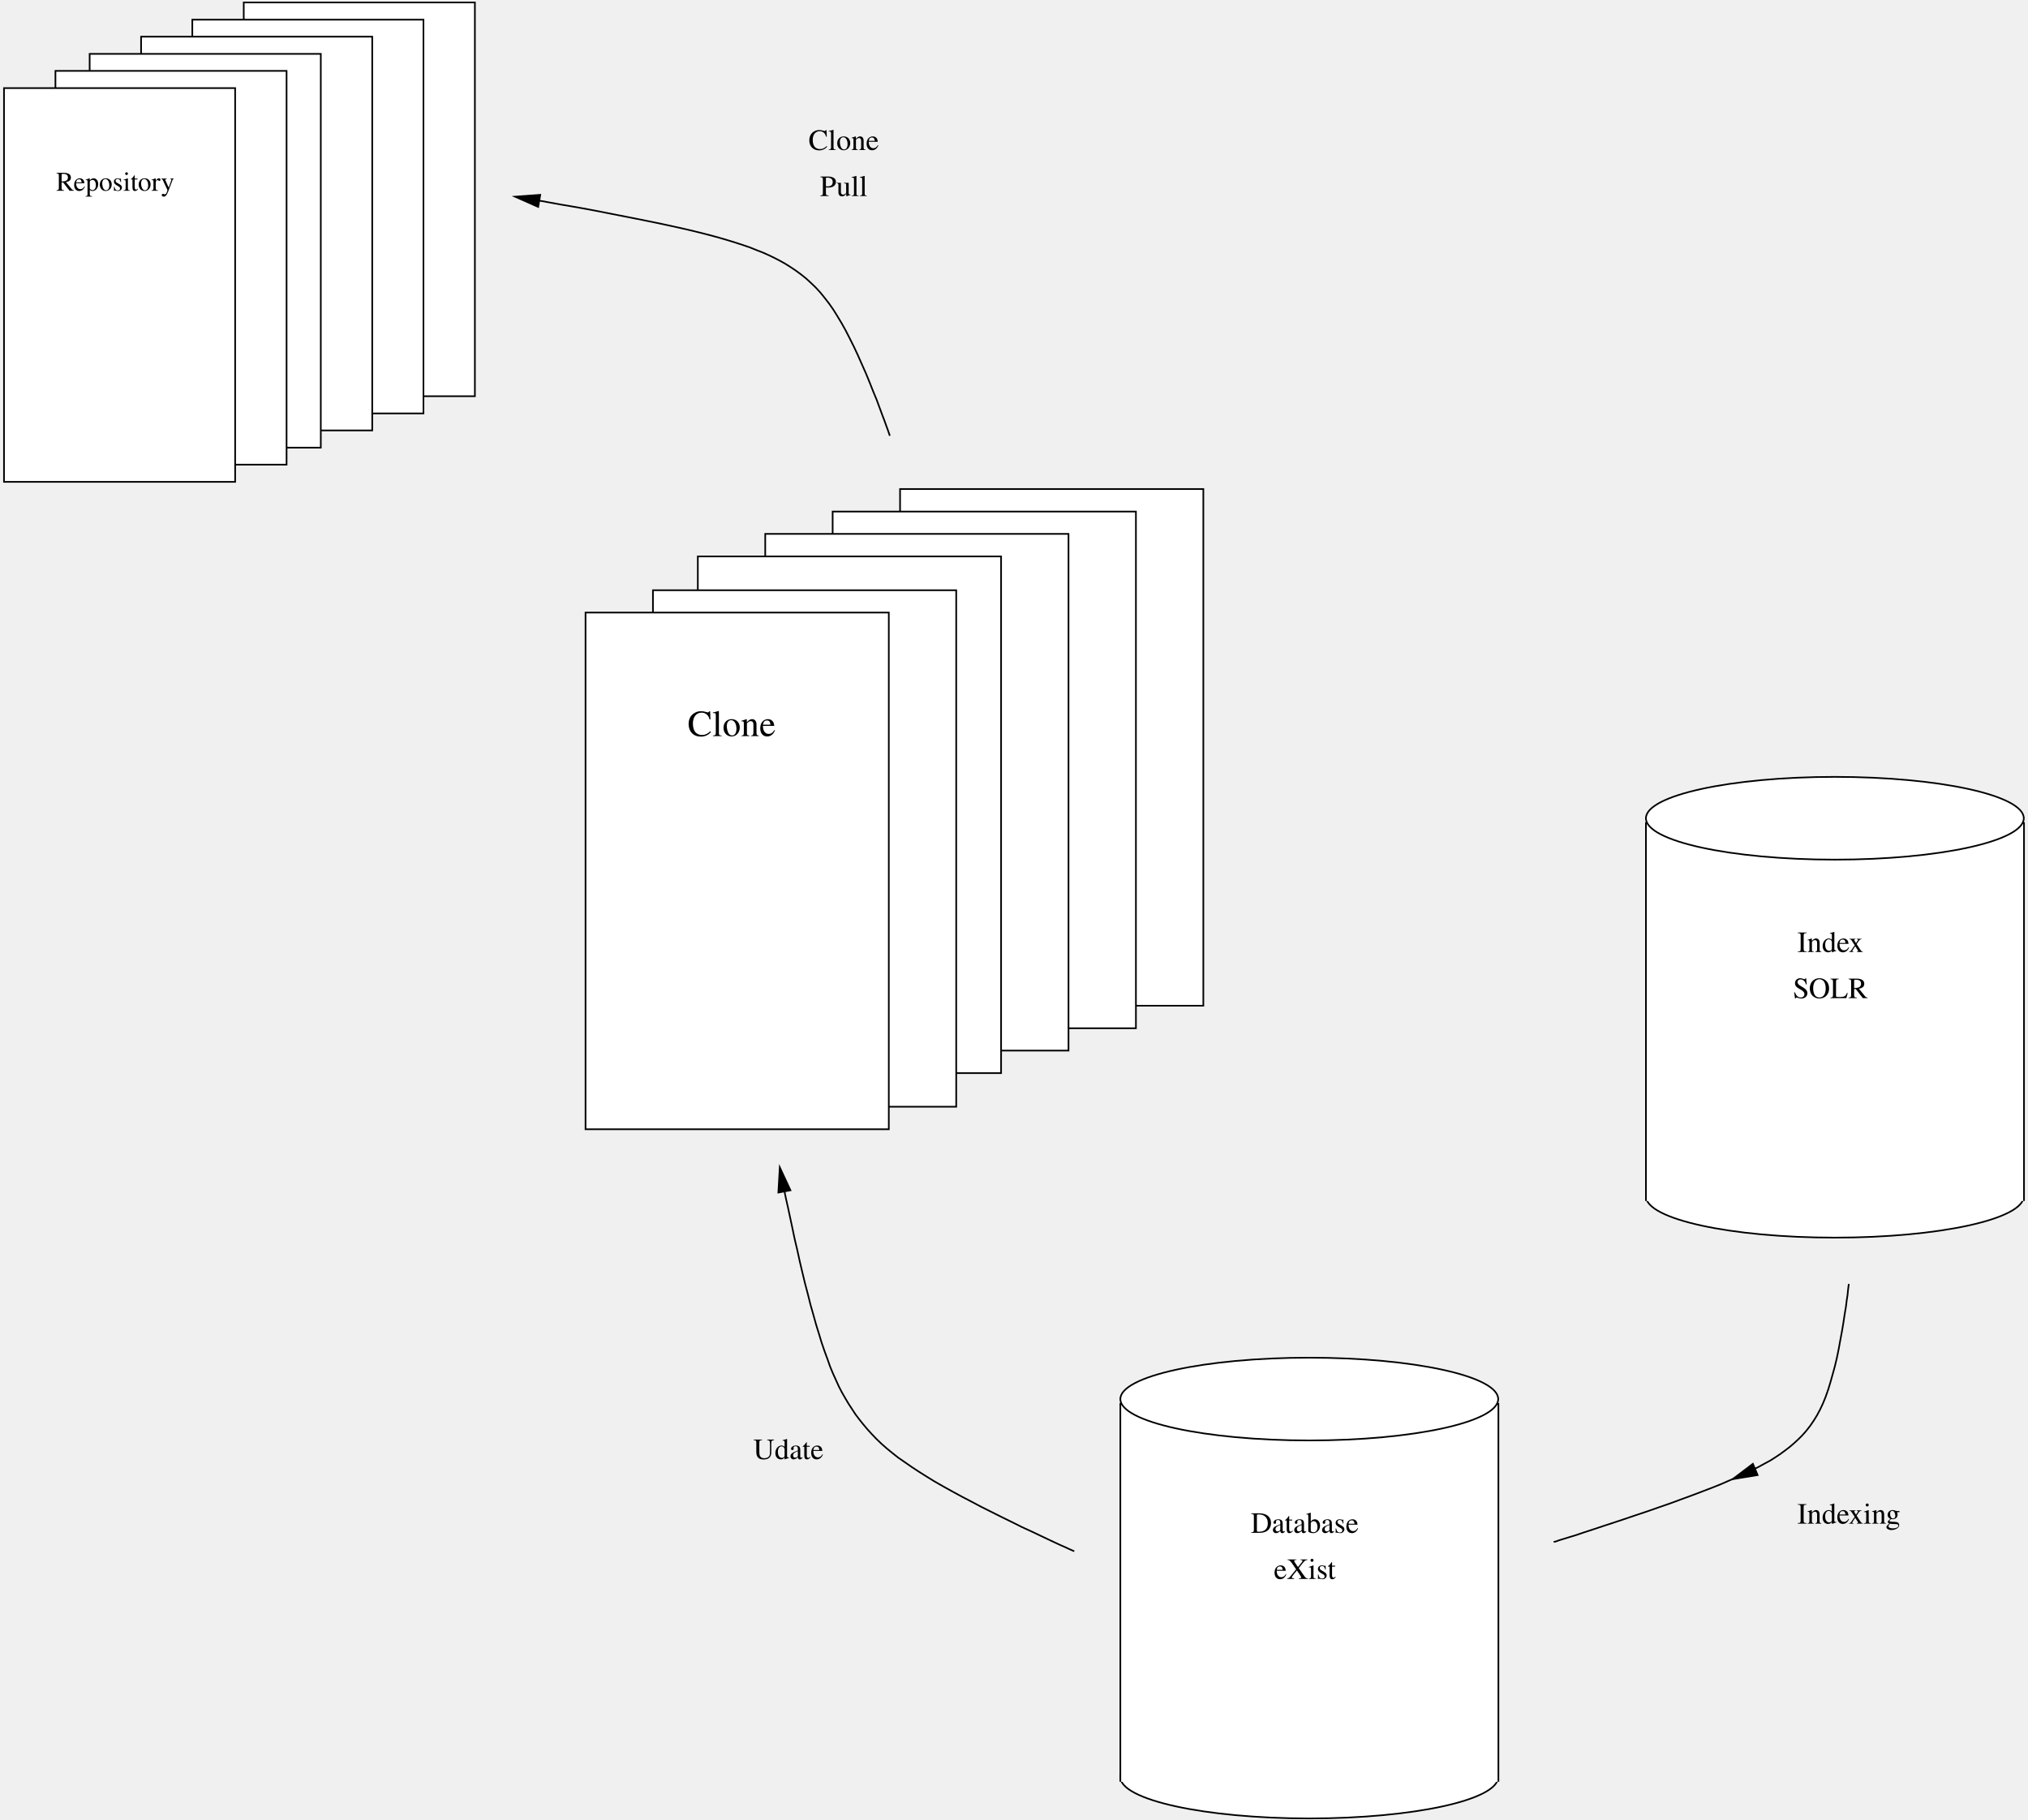
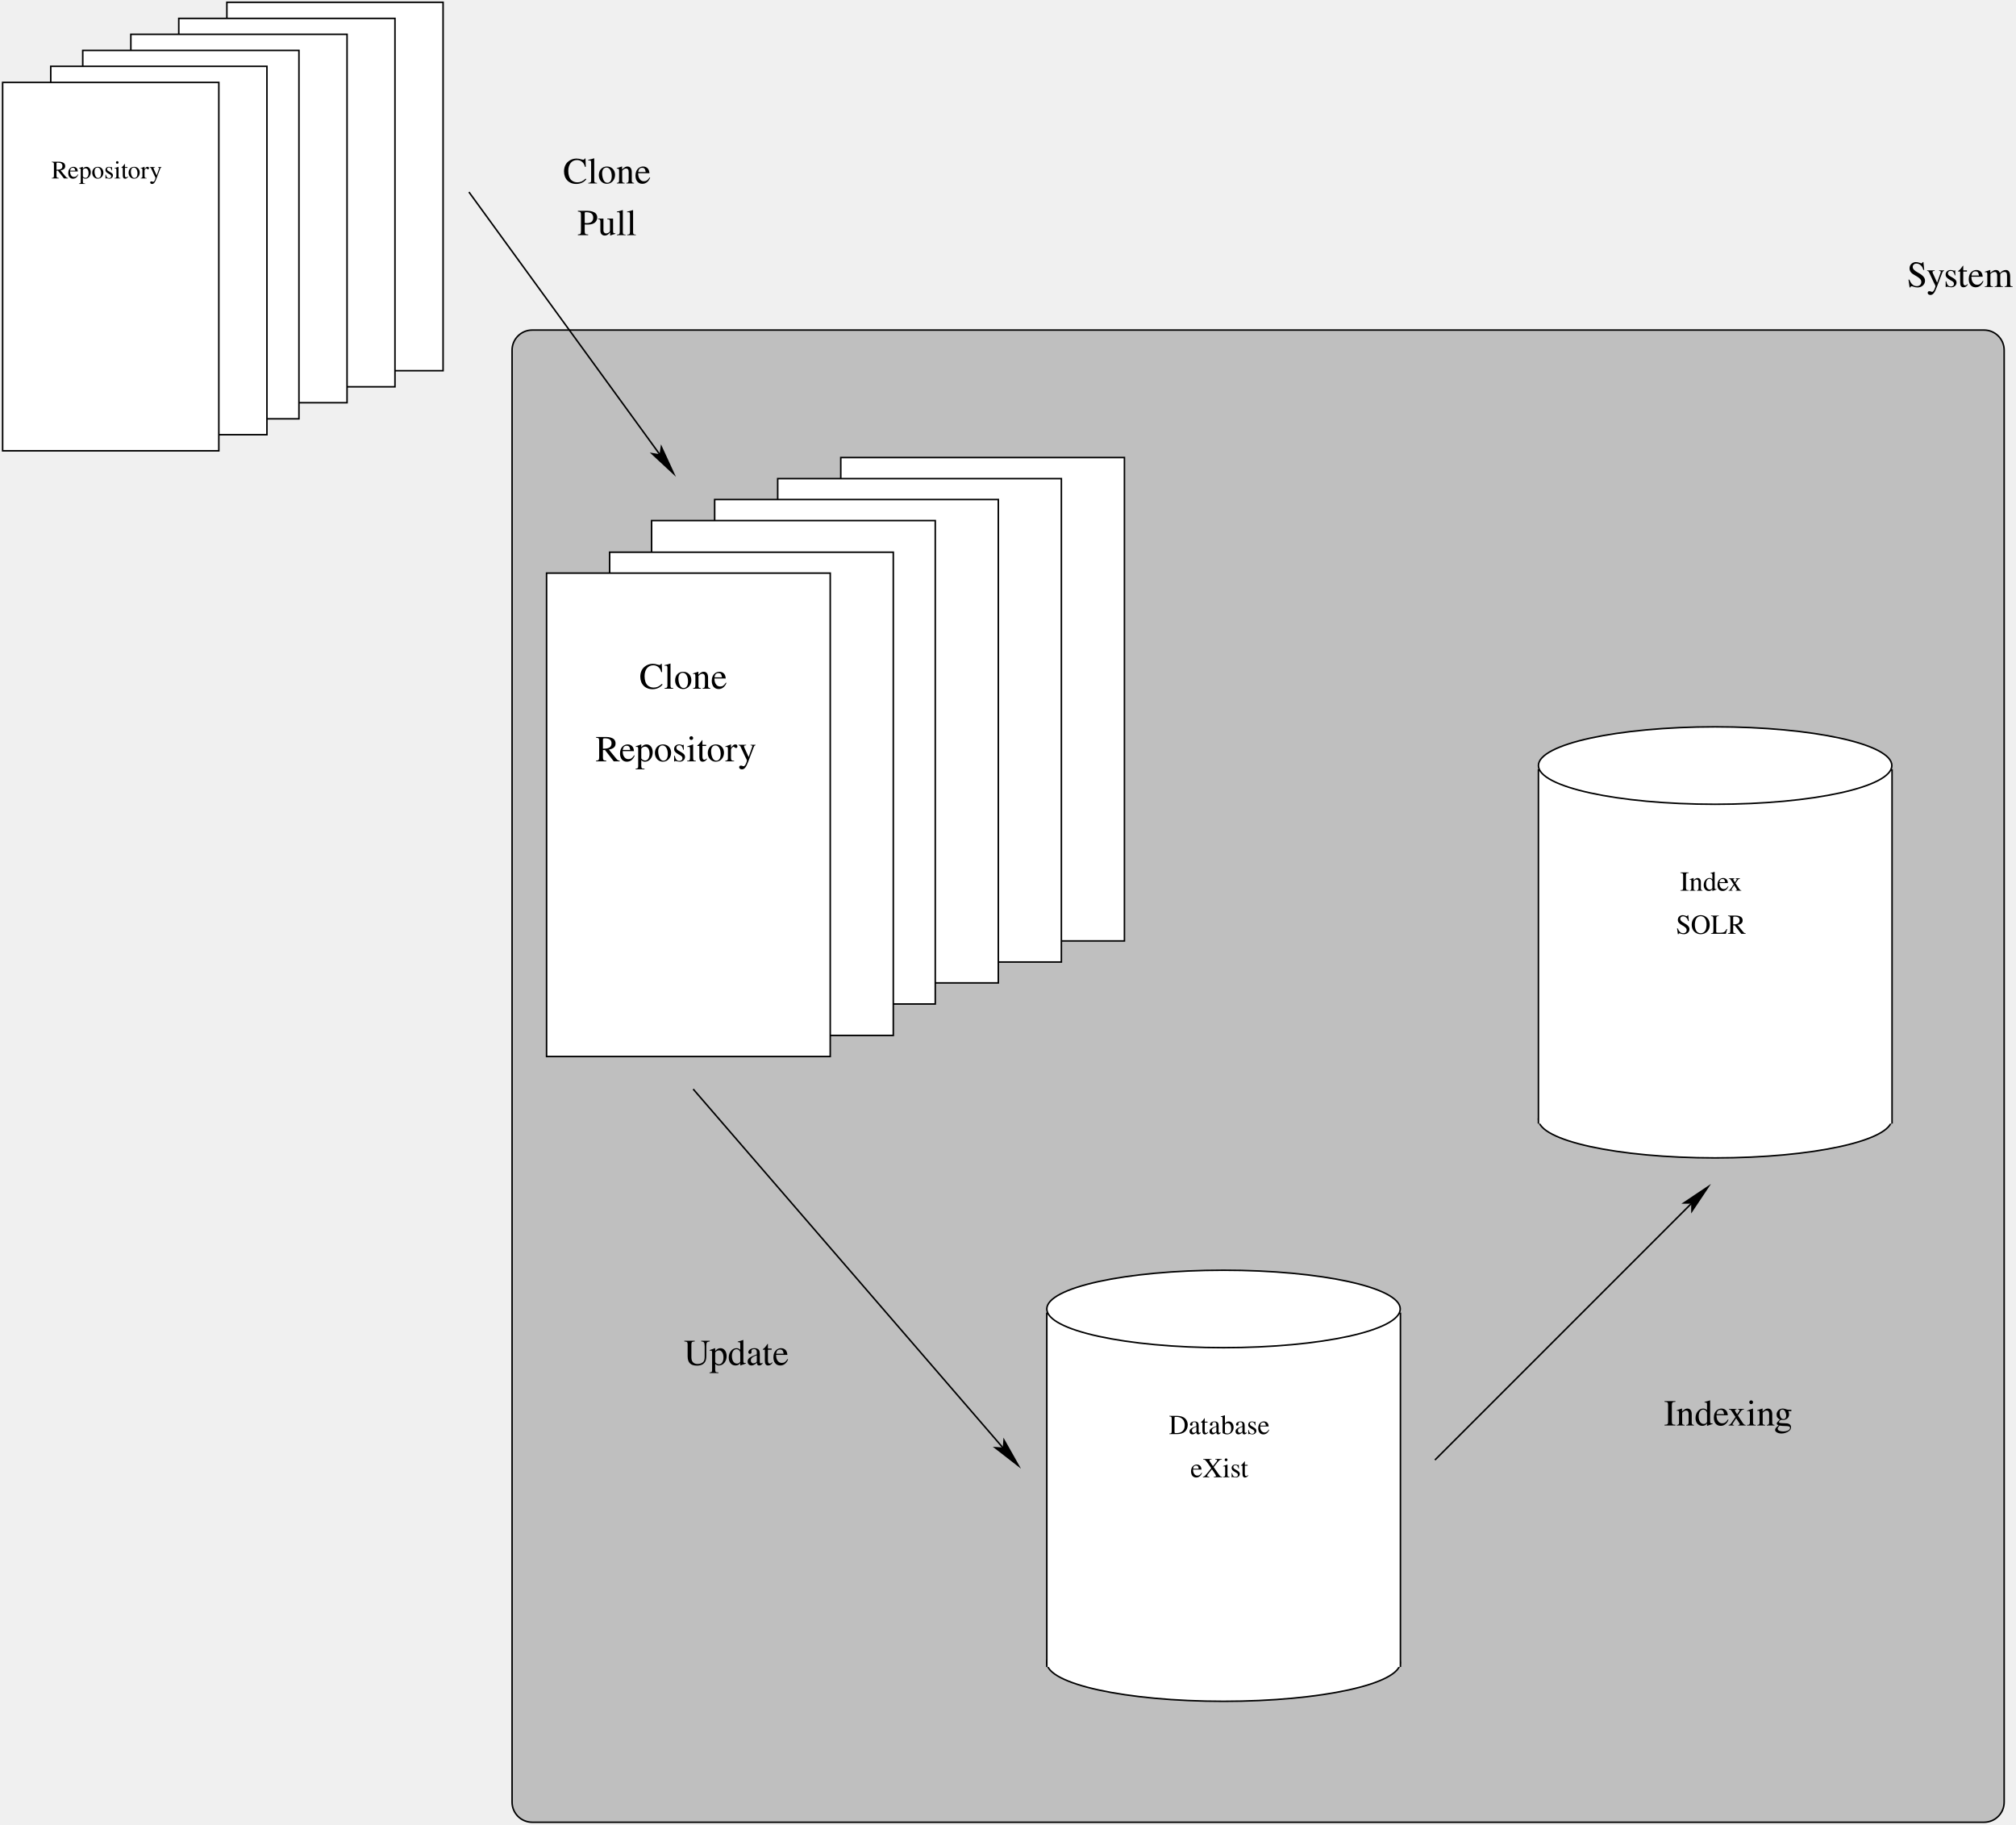
- <svg xmlns="http://www.w3.org/2000/svg" width="312pt" height="280pt" viewBox="1830 573 9882 8882">
+ <svg xmlns="http://www.w3.org/2000/svg" width="663pt" height="600pt" viewBox="1830 573 10515 9519">
  <g fill="none">
+     <rect x="4500" y="2295" width="7785" height="7785" rx="105" fill="#bfbfbf" stroke="#000000" stroke-width="8px" />
+     <ellipse cx="8212" cy="9247" rx="922" ry="202" fill="#ffffff" stroke="#000000" stroke-width="8px" />
    <ellipse cx="10777" cy="6412" rx="922" ry="202" fill="#ffffff" stroke="#000000" stroke-width="8px" />
-     <ellipse cx="8212" cy="9247" rx="922" ry="202" fill="#ffffff" stroke="#000000" stroke-width="8px" />
    <rect x="3012" y="585" width="1128" height="1922" fill="#ffffff" stroke="#000000" stroke-width="8px" />
    <rect x="6215" y="2960" width="1480" height="2522" fill="#ffffff" stroke="#000000" stroke-width="8px" />
    <rect x="2761" y="669" width="1128" height="1922" fill="#ffffff" stroke="#000000" stroke-width="8px" />
    <rect x="5886" y="3070" width="1480" height="2522" fill="#ffffff" stroke="#000000" stroke-width="8px" />
    <rect x="2511" y="752" width="1128" height="1922" fill="#ffffff" stroke="#000000" stroke-width="8px" />
    <rect x="5557" y="3179" width="1480" height="2522" fill="#ffffff" stroke="#000000" stroke-width="8px" />
    <rect x="2260" y="836" width="1128" height="1922" fill="#ffffff" stroke="#000000" stroke-width="8px" />
    <rect x="5228" y="3289" width="1480" height="2522" fill="#ffffff" stroke="#000000" stroke-width="8px" />
    <rect x="2093" y="919" width="1128" height="1922" fill="#ffffff" stroke="#000000" stroke-width="8px" />
    <rect x="5009" y="3454" width="1480" height="2521" fill="#ffffff" stroke="#000000" stroke-width="8px" />
    <rect x="1842" y="1003" width="1128" height="1922" fill="#ffffff" stroke="#000000" stroke-width="8px" />
+     <polyline points=" 7290,9270 7290,7425 9135,7425 9135,9270" fill="#ffffff" stroke="#000000" stroke-width="8px" />
+     <rect x="4680" y="3563" width="1480" height="2522" fill="#ffffff" stroke="#000000" stroke-width="8px" />
    <polyline points=" 9855,6435 9855,4590 11700,4590 11700,6435" fill="#ffffff" stroke="#000000" stroke-width="8px" />
-     <rect x="4680" y="3563" width="1480" height="2522" fill="#ffffff" stroke="#000000" stroke-width="8px" />
-     <polyline points=" 7290,9270 7290,7425 9135,7425 9135,9270" fill="#ffffff" stroke="#000000" stroke-width="8px" />
-     <polyline points=" 9405,8100 9407,8099 9412,8098 9421,8095 9435,8090 9455,8084 9481,8076 9514,8066  9552,8053 9595,8039 9643,8023 9695,8006 9749,7988 9805,7969 9862,7950 9919,7930  9974,7911 10028,7891 10080,7872 10130,7853 10177,7835 10222,7817 10263,7799 10303,7782  10339,7766 10373,7749 10405,7733 10434,7717 10462,7702 10487,7686 10511,7670  10534,7653 10555,7637 10575,7620 10598,7599 10619,7578 10639,7555 10657,7532  10674,7507 10690,7481 10705,7453 10719,7423 10732,7391 10744,7357 10755,7321  10766,7282 10777,7242 10787,7200 10796,7156 10804,7112 10812,7069 10819,7027  10825,6987 10831,6951 10835,6919 10839,6893 10841,6872 10845,6840" stroke="#000000" stroke-width="8px" stroke-linejoin="bevel" />
-     <polygon points="" stroke="#000000" stroke-width="8px" stroke-miterlimit="8" fill="#000000" />
    <defs>
      <clipPath id="cp0">
-         <path clip-rule="evenodd" d="M 1830,573 H 11712 V 9455 H 1830 z   M 10400,7773 10377,7718 10254,7795 10259,7808z   M 4449,1583 4459,1524 4314,1522 4312,1536z" />
+         <path clip-rule="evenodd" d="M 1830,573 H 12345 V 10092 H 1830 z   M 7067,8087 7064,8129 7021,8126 7154,8245 7165,8236z" />
      </clipPath>
    </defs>
-     <polyline points=" 4320,1530 4349,1535 4369,1538 4394,1542 4426,1548 4464,1554 4508,1562 4557,1571  4610,1580 4667,1590 4726,1601 4787,1613 4848,1625 4909,1637 4969,1649 5028,1661  5084,1673 5139,1685 5191,1697 5240,1709 5287,1721 5331,1733 5372,1745 5411,1757  5448,1769 5483,1781 5515,1794 5546,1806 5575,1819 5602,1832 5629,1846 5654,1860  5678,1875 5705,1893 5731,1912 5756,1932 5780,1954 5803,1976 5826,2001 5847,2027  5868,2054 5889,2084 5909,2116 5930,2151 5950,2187 5970,2226 5990,2266 6010,2309  6029,2352 6049,2397 6067,2441 6084,2484 6101,2525 6115,2563 6128,2598 6139,2627  6148,2652 6155,2671 6165,2700" clip-path="url(#cp0)" stroke="#000000" stroke-width="8px" stroke-linejoin="bevel" />
-     <polygon points=" 10377,7718 10278,7793 10400,7773 10377,7718" stroke="#000000" stroke-width="8px" stroke-miterlimit="8" fill="#000000" />
-     <polygon points=" 4459,1524 4336,1533 4449,1583 4459,1524" stroke="#000000" stroke-width="8px" stroke-miterlimit="8" fill="#000000" />
+     <polyline points=" 5445,6255 7155,8235" clip-path="url(#cp0)" stroke="#000000" stroke-width="8px" />
+     <polygon points=" 7021,8126 7142,8220 7067,8087 7064,8129 7021,8126" stroke="#000000" stroke-width="8px" stroke-miterlimit="8" fill="#000000" />
    <defs>
      <clipPath id="cp1">
-         <path clip-rule="evenodd" d="M 1830,573 H 11712 V 9455 H 1830 z   M 10400,7773 10377,7718 10254,7795 10259,7808z   M 5621,6394 5680,6383 5630,6247 5617,6250z" />
+         <path clip-rule="evenodd" d="M 1830,573 H 12345 V 10092 H 1830 z   M 10614,6849 10656,6849 10656,6891 10765,6750 10755,6740z" />
      </clipPath>
    </defs>
-     <polyline points=" 5625,6255 5630,6281 5633,6299 5638,6321 5644,6350 5650,6384 5658,6423 5668,6467  5678,6514 5689,6565 5700,6618 5713,6673 5725,6728 5738,6783 5751,6837 5765,6890  5778,6942 5792,6991 5805,7038 5819,7083 5832,7126 5846,7167 5860,7205 5873,7242  5887,7276 5902,7309 5916,7340 5931,7369 5947,7397 5963,7424 5980,7450 5997,7476  6015,7500 6035,7525 6056,7550 6077,7573 6100,7597 6124,7620 6150,7643 6177,7665  6206,7688 6238,7710 6271,7733 6306,7756 6344,7780 6383,7804 6425,7828 6470,7853  6516,7878 6564,7903 6613,7929 6663,7954 6713,7979 6762,8003 6810,8027 6856,8048  6898,8068 6936,8086 6970,8102 6998,8115 7021,8125 7038,8133 7065,8145" clip-path="url(#cp1)" stroke="#000000" stroke-width="8px" stroke-linejoin="bevel" />
-     <polyline points="" stroke="#000000" stroke-width="8px" stroke-miterlimit="8" fill="#000000" />
-     <polygon points=" 5680,6383 5628,6271 5621,6394 5680,6383" stroke="#000000" stroke-width="8px" stroke-miterlimit="8" fill="#000000" />
-     <text xml:space="preserve" x="5940" y="1305" fill="#000000" font-family="Times" font-style="normal" font-weight="normal" font-size="144" text-anchor="middle">Clone</text>
-     <text xml:space="preserve" x="5940" y="1530" fill="#000000" font-family="Times" font-style="normal" font-weight="normal" font-size="144" text-anchor="middle">Pull</text>
+     <polyline points=" 9315,8190 10755,6750" clip-path="url(#cp1)" stroke="#000000" stroke-width="8px" />
+     <polygon points=" 10656,6891 10741,6764 10614,6849 10656,6849 10656,6891" stroke="#000000" stroke-width="8px" stroke-miterlimit="8" fill="#000000" />
+     <defs>
+       <clipPath id="cp2">
+         <path clip-rule="evenodd" d="M 1830,573 H 12345 V 10092 H 1830 z   M 5279,2905 5273,2947 5231,2940 5354,3069 5364,3061z" />
+       </clipPath>
+     </defs>
+     <polyline points=" 4275,1575 5355,3060" clip-path="url(#cp2)" stroke="#000000" stroke-width="8px" />
+     <polygon points=" 5231,2940 5343,3044 5279,2905 5273,2947 5231,2940" stroke="#000000" stroke-width="8px" stroke-miterlimit="8" fill="#000000" />
    <text xml:space="preserve" x="2385" y="1504" fill="#000000" font-family="Times" font-style="normal" font-weight="normal" font-size="132" text-anchor="middle">Repository</text>
+     <text xml:space="preserve" x="4995" y="1800" fill="#000000" font-family="Times" font-style="normal" font-weight="normal" font-size="192" text-anchor="middle">Pull</text>
+     <text xml:space="preserve" x="4995" y="1530" fill="#000000" font-family="Times" font-style="normal" font-weight="normal" font-size="192" text-anchor="middle">Clone</text>
    <text xml:space="preserve" x="10755" y="5220" fill="#000000" font-family="Times" font-style="normal" font-weight="normal" font-size="144" text-anchor="middle">Index</text>
    <text xml:space="preserve" x="10755" y="5445" fill="#000000" font-family="Times" font-style="normal" font-weight="normal" font-size="144" text-anchor="middle">SOLR</text>
    <text xml:space="preserve" x="8190" y="8055" fill="#000000" font-family="Times" font-style="normal" font-weight="normal" font-size="144" text-anchor="middle">Database</text>
    <text xml:space="preserve" x="8190" y="8280" fill="#000000" font-family="Times" font-style="normal" font-weight="normal" font-size="144" text-anchor="middle">eXist</text>
-     <text xml:space="preserve" x="5670" y="7695" fill="#000000" font-family="Times" font-style="normal" font-weight="normal" font-size="144" text-anchor="middle">Udate</text>
-     <text xml:space="preserve" x="10845" y="8010" fill="#000000" font-family="Times" font-style="normal" font-weight="normal" font-size="144" text-anchor="middle">Indexing</text>
+     <text xml:space="preserve" x="12330" y="2070" fill="#000000" font-family="Times" font-style="normal" font-weight="normal" font-size="192" text-anchor="end">System</text>
+     <text xml:space="preserve" x="5670" y="7695" fill="#000000" font-family="Times" font-style="normal" font-weight="normal" font-size="192" text-anchor="middle">Update</text>
+     <text xml:space="preserve" x="10845" y="8010" fill="#000000" font-family="Times" font-style="normal" font-weight="normal" font-size="192" text-anchor="middle">Indexing</text>
+     <text xml:space="preserve" x="5355" y="4545" fill="#000000" font-family="Times" font-style="normal" font-weight="normal" font-size="192" text-anchor="middle">Repository</text>
+     <ellipse cx="8212" cy="7402" rx="922" ry="202" fill="#ffffff" stroke="#000000" stroke-width="8px" />
    <ellipse cx="10777" cy="4567" rx="922" ry="202" fill="#ffffff" stroke="#000000" stroke-width="8px" />
-     <ellipse cx="8212" cy="7402" rx="922" ry="202" fill="#ffffff" stroke="#000000" stroke-width="8px" />
-     <text xml:space="preserve" x="5393" y="4166" fill="#000000" font-family="Times" font-style="normal" font-weight="normal" font-size="180" text-anchor="middle">Clone</text>
+     <text xml:space="preserve" x="5393" y="4166" fill="#000000" font-family="Times" font-style="normal" font-weight="normal" font-size="192" text-anchor="middle">Clone</text>
  </g>
</svg>
